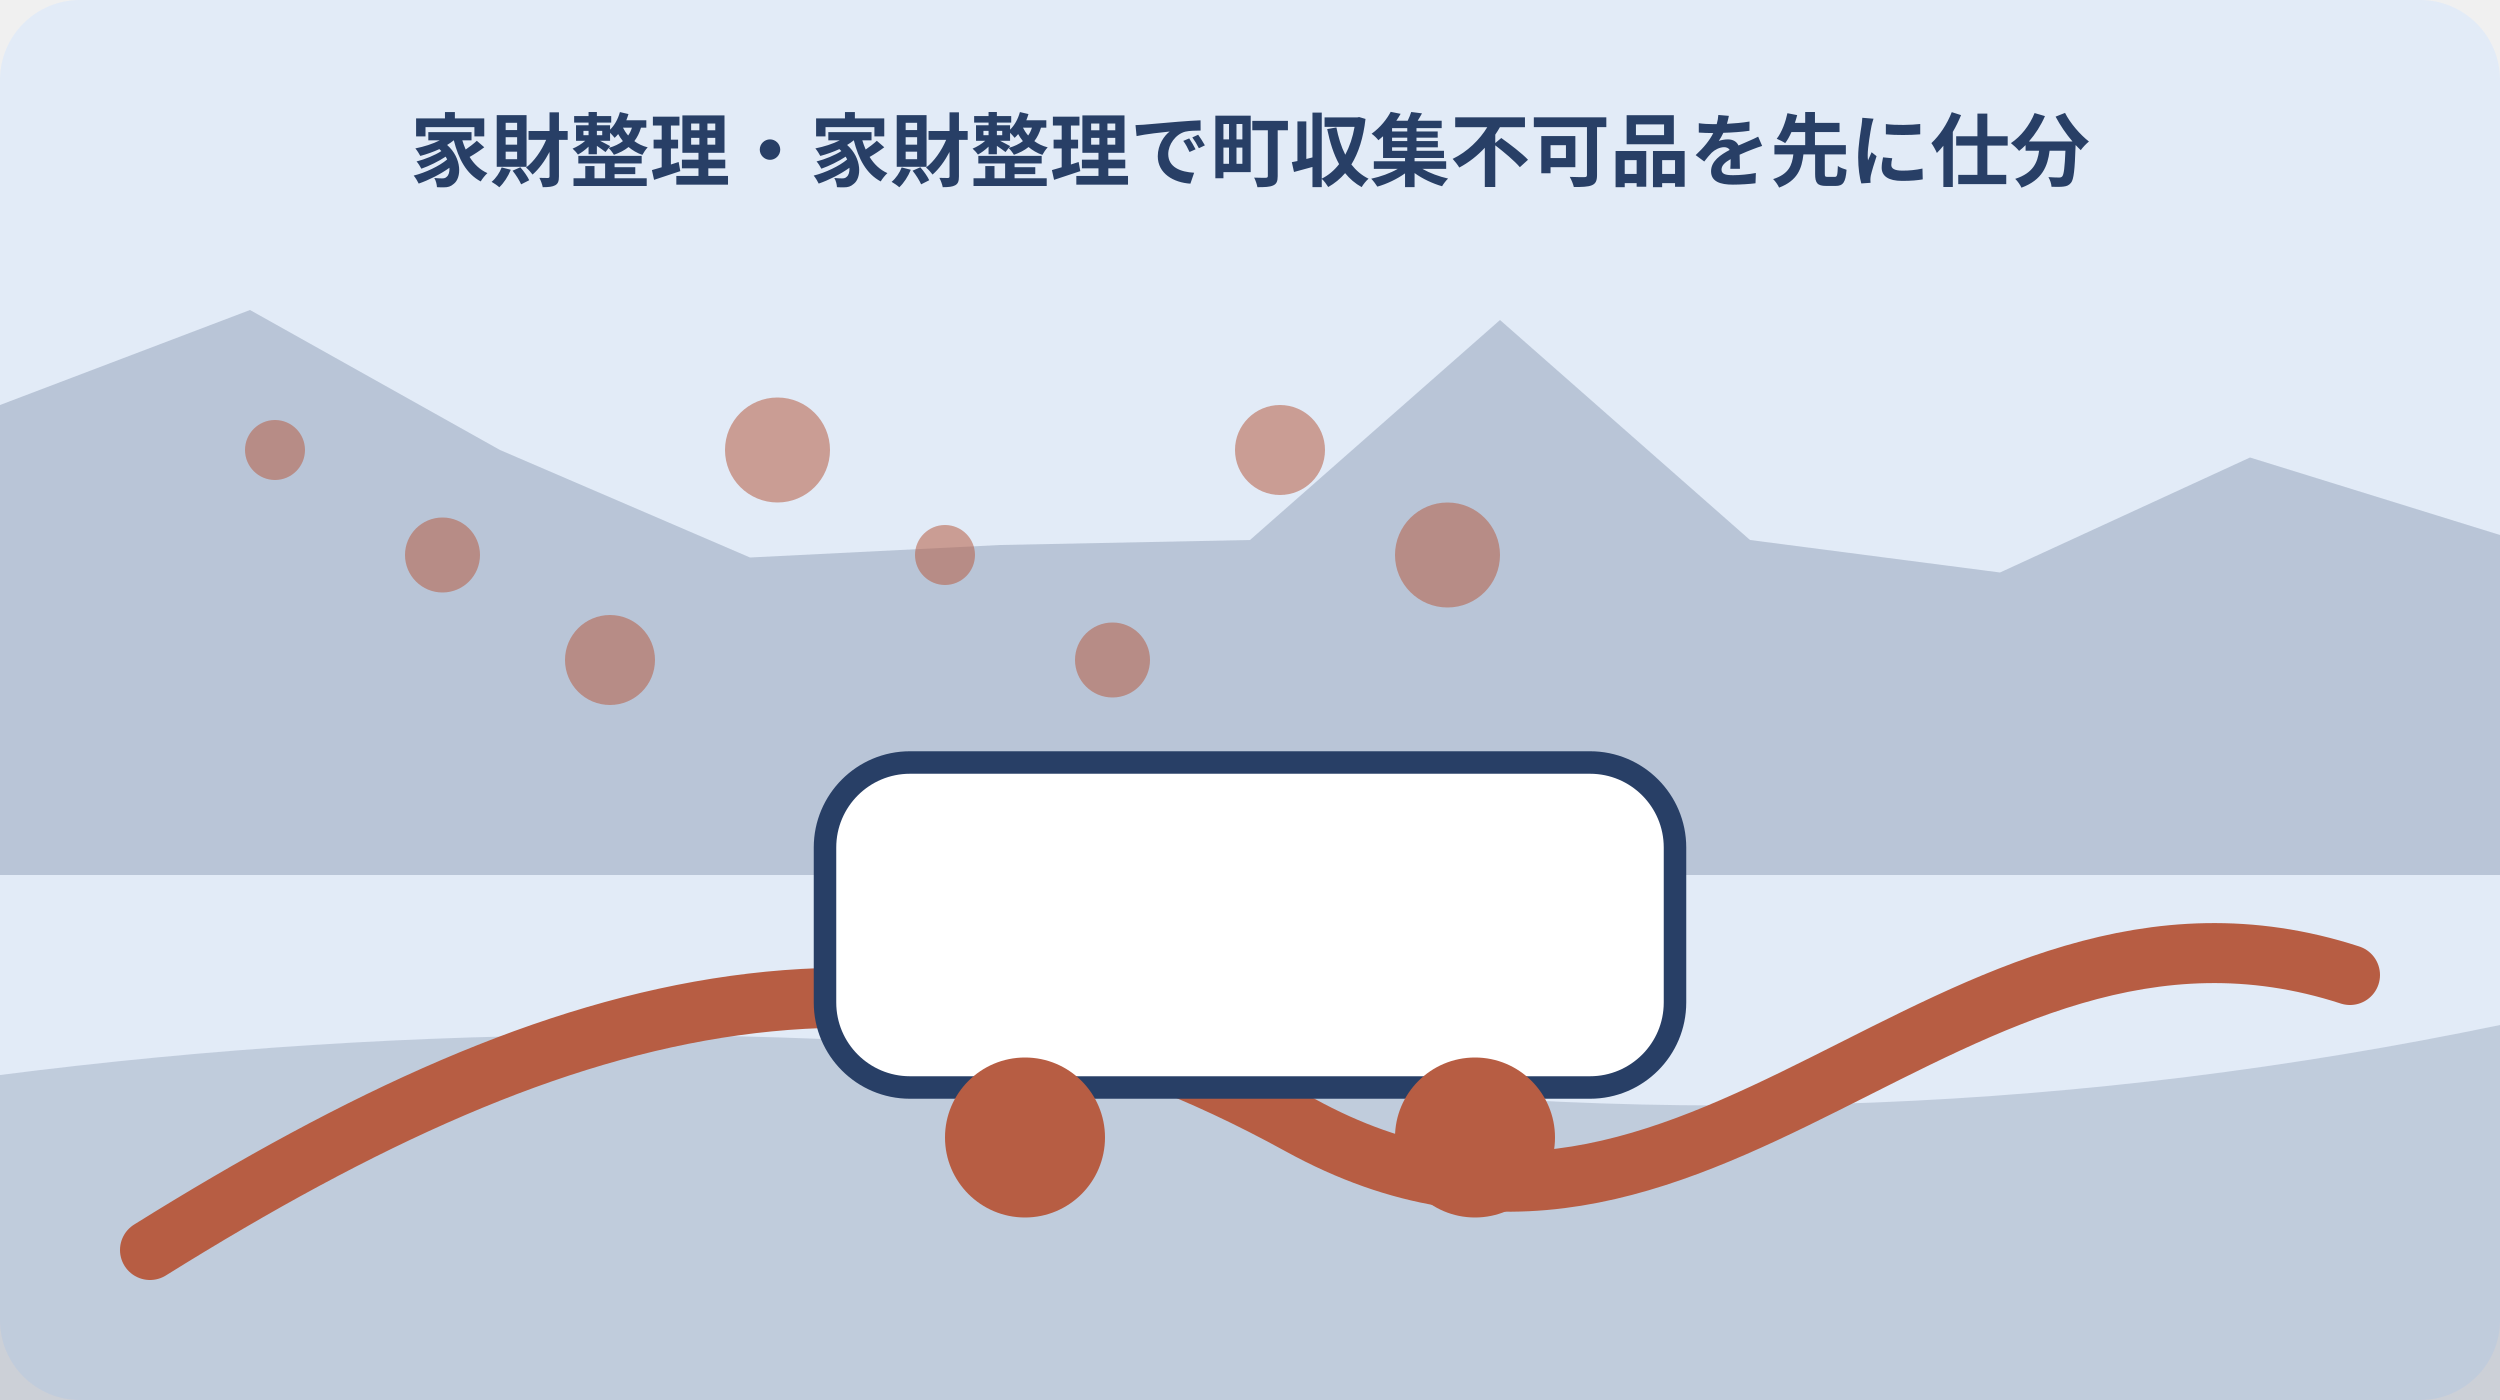
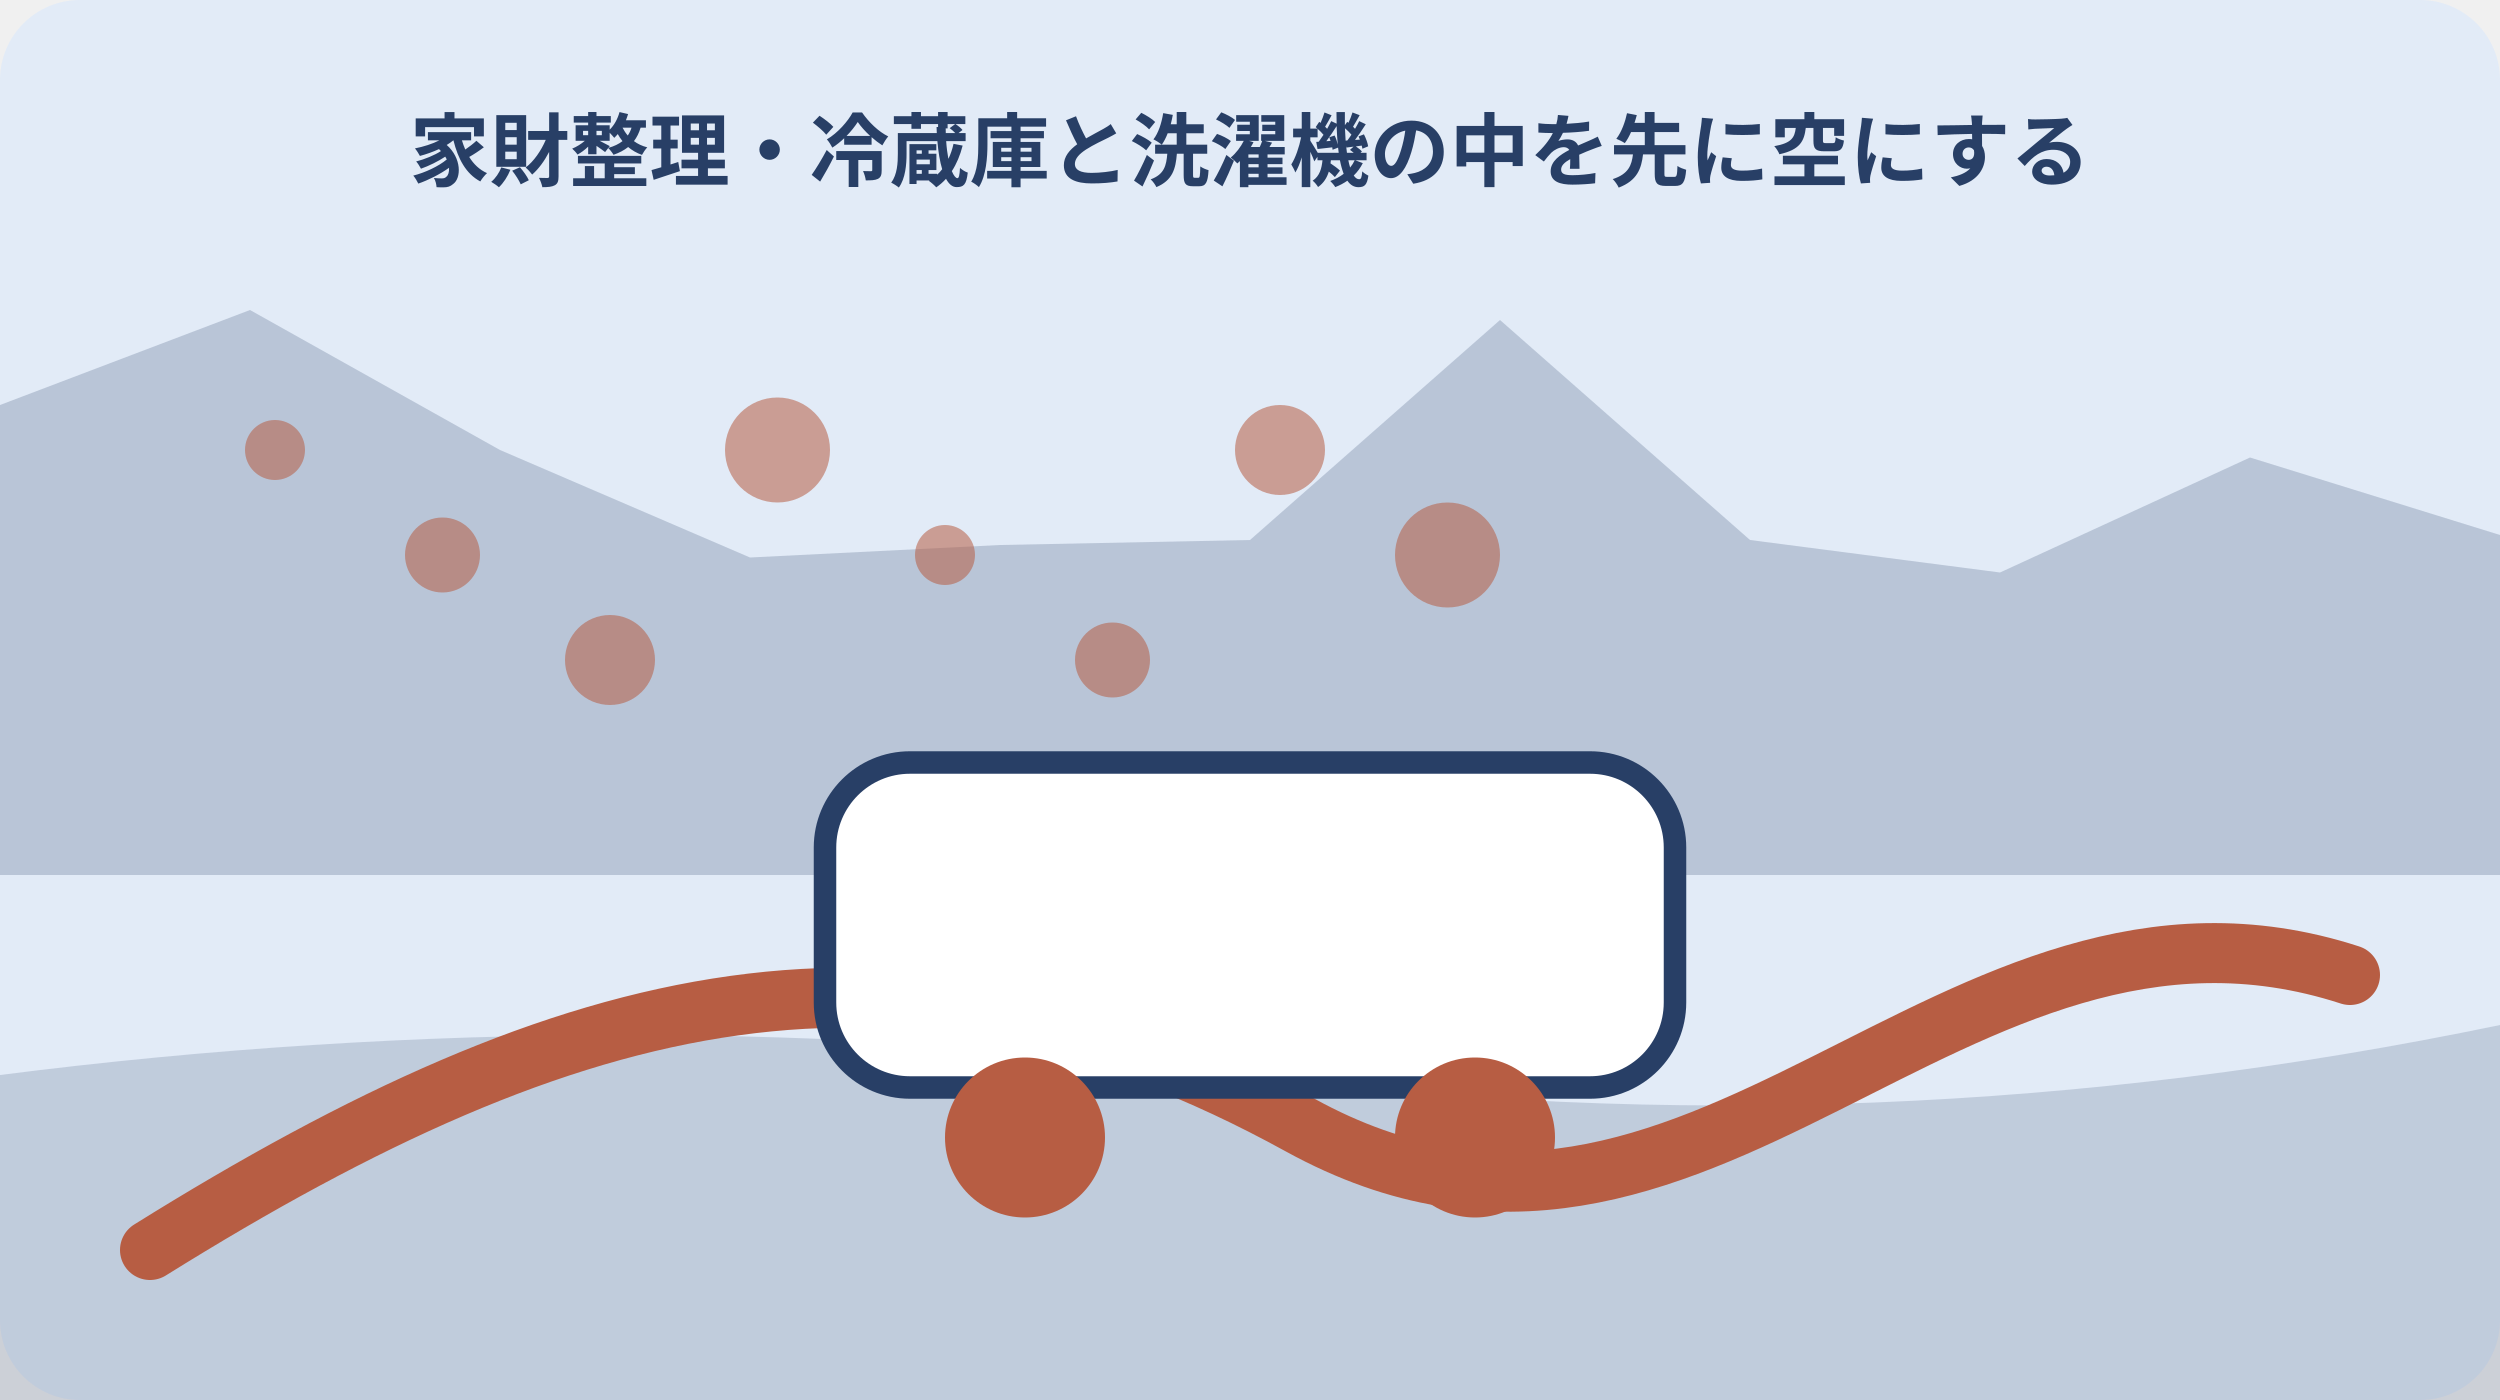
<svg xmlns="http://www.w3.org/2000/svg" width="1000" height="560" viewBox="0 0 1000 560" role="img" aria-labelledby="title desc" data-illustration="mori-editorial" data-topic-id="258" data-scene-index="2">
  <rect width="1000" height="560" rx="32" fill="#e2ebf7" />
  <polygon points="0,162 100,124 200,180 300,223 400,218 500,216 600,128 700,216 800,229 900,183 1000,214 1000,350 0,350" fill="#283f66" opacity=".22" />
  <path d="M0 430 Q250 398 500 430 T1000 410 V560 H0Z" fill="#283f66" opacity=".18" />
  <path d="M60 500 C230 394 360 362 520 450 S780 338 940 390" fill="none" stroke="#b75d43" stroke-width="24" stroke-linecap="round" />
  <circle cx="110" cy="180" r="12" fill="#b75d43" opacity=".55" />
  <circle cx="177" cy="222" r="15" fill="#b75d43" opacity=".55" />
  <circle cx="244" cy="264" r="18" fill="#b75d43" opacity=".55" />
  <circle cx="311" cy="180" r="21" fill="#b75d43" opacity=".55" />
  <circle cx="378" cy="222" r="12" fill="#b75d43" opacity=".55" />
  <circle cx="445" cy="264" r="15" fill="#b75d43" opacity=".55" />
  <circle cx="512" cy="180" r="18" fill="#b75d43" opacity=".55" />
  <circle cx="579" cy="222" r="21" fill="#b75d43" opacity=".55" />
  <g data-scene="transport">
    <rect x="330" y="305" width="340" height="130" rx="34" fill="#fff" stroke="#283f66" stroke-width="9" />
    <circle cx="410" cy="455" r="32" fill="#b75d43" />
    <circle cx="590" cy="455" r="32" fill="#b75d43" />
  </g>
-   <text x="500" y="72" text-anchor="middle" font-family="sans-serif" font-size="32" font-weight="700" fill="#283f66">家財整理・家財整理で町収集不可品を先に仕分</text>
+   <text x="500" y="72" text-anchor="middle" font-family="sans-serif" font-size="32" font-weight="700" fill="#283f66">家財整理・冷蔵庫と洗濯機の中を先に空にする</text>
</svg>
